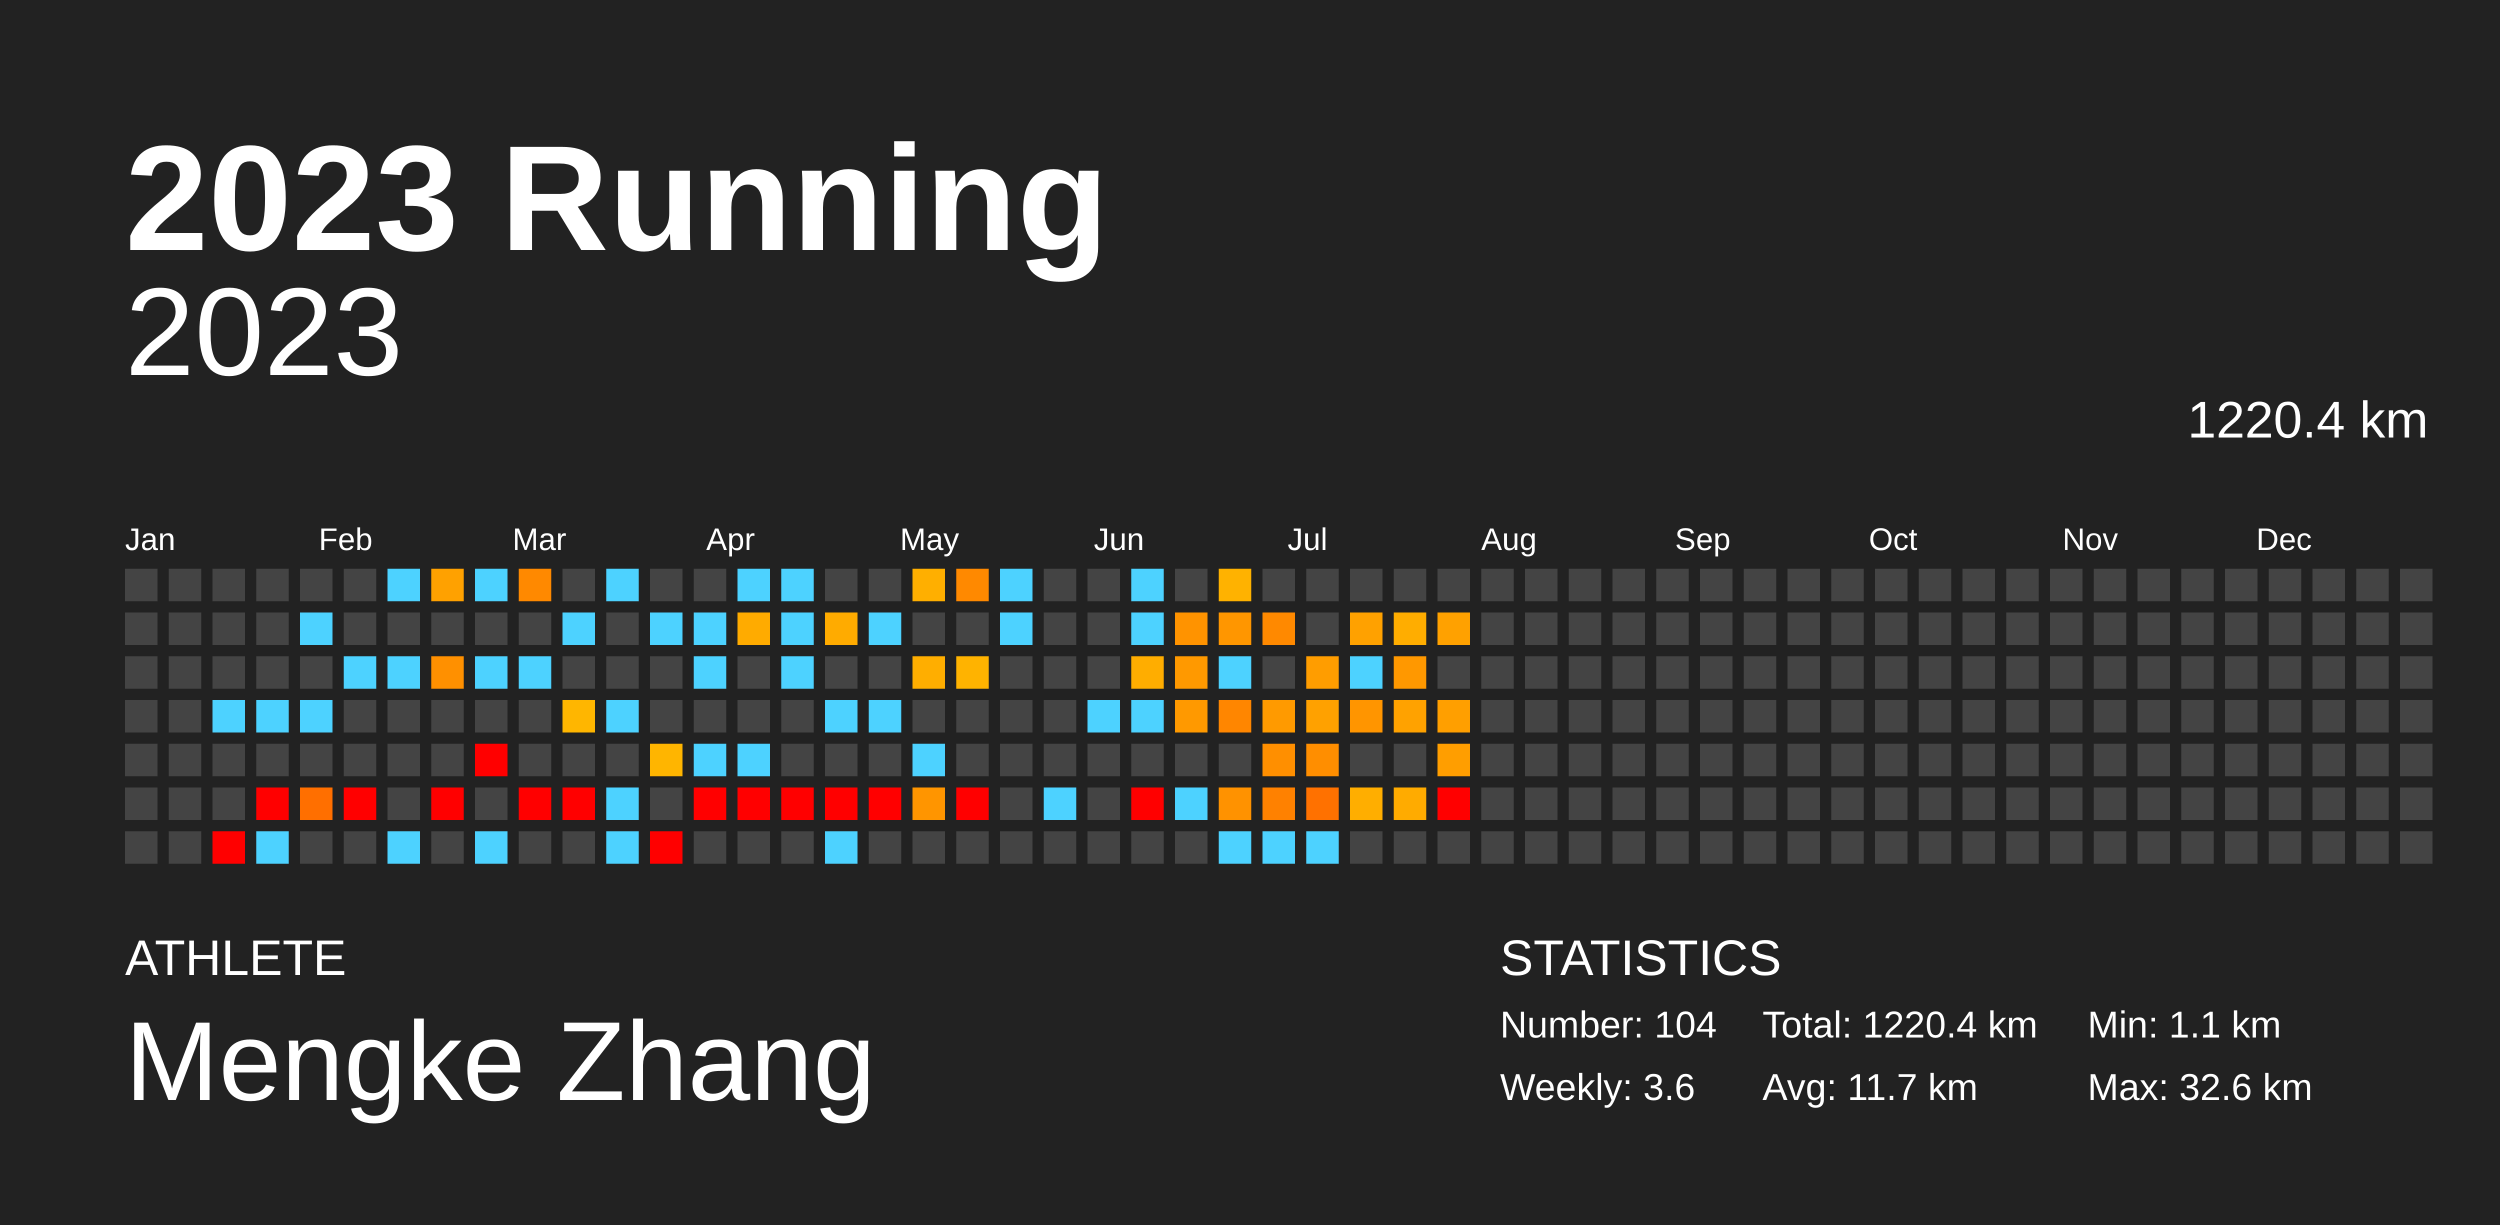
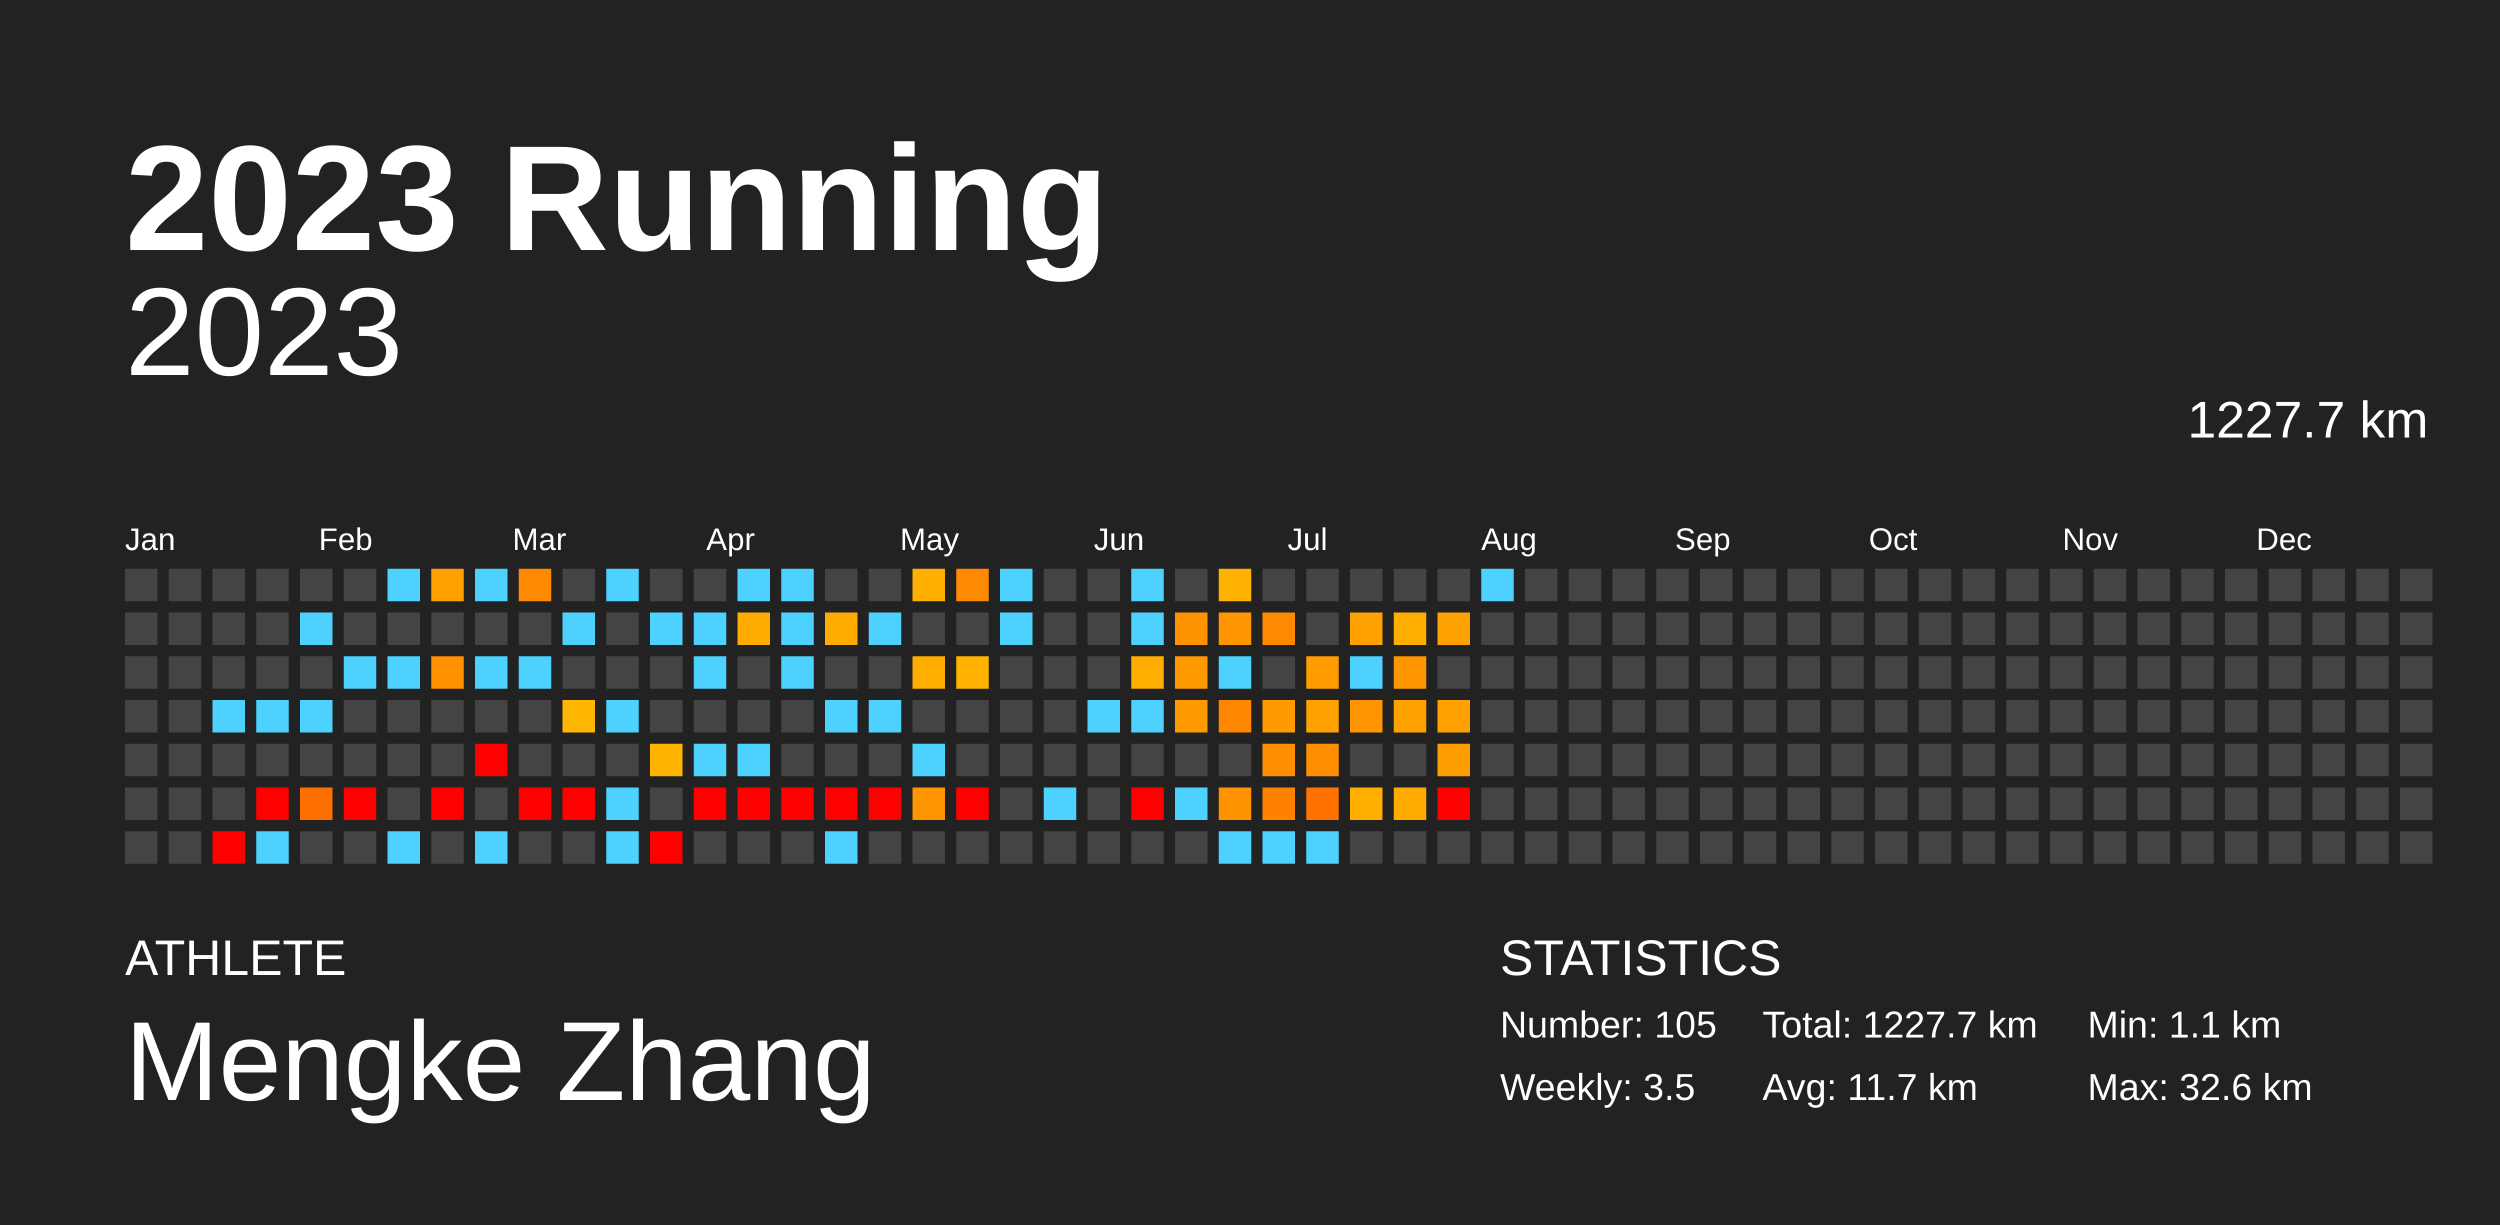
<svg xmlns="http://www.w3.org/2000/svg" baseProfile="full" height="98mm" version="1.1" viewBox="0,0,200,98" width="200mm">
  <defs />
  <rect fill="#222222" height="98" width="200" x="0" y="0" />
  <text fill="#FFFFFF" style="font-size:12px; font-family:Arial; font-weight:bold;" x="10" y="20">2023 Running</text>
  <text fill="#FFFFFF" style="font-size:4px; font-family:Arial" x="10" y="78">ATHLETE</text>
  <text fill="#FFFFFF" style="font-size:9px; font-family:Arial" x="10" y="88">Mengke Zhang</text>
  <text fill="#FFFFFF" style="font-size:4px; font-family:Arial" x="120" y="78">STATISTICS</text>
-   <text fill="#FFFFFF" style="font-size:3px; font-family:Arial" x="120" y="83">Number: 104</text>
-   <text fill="#FFFFFF" style="font-size:3px; font-family:Arial" x="120" y="88">Weekly: 3.6</text>
-   <text fill="#FFFFFF" style="font-size:3px; font-family:Arial" x="141" y="83">Total: 1220.4 km</text>
+   <text fill="#FFFFFF" style="font-size:3px; font-family:Arial" x="120" y="83">Number: 105</text>
+   <text fill="#FFFFFF" style="font-size:3px; font-family:Arial" x="120" y="88">Weekly: 3.5</text>
+   <text fill="#FFFFFF" style="font-size:3px; font-family:Arial" x="141" y="83">Total: 1227.7 km</text>
  <text fill="#FFFFFF" style="font-size:3px; font-family:Arial" x="141" y="88">Avg: 11.7 km</text>
  <text fill="#FFFFFF" style="font-size:3px; font-family:Arial" x="167" y="83">Min: 1.1 km</text>
  <text fill="#FFFFFF" style="font-size:3px; font-family:Arial" x="167" y="88">Max: 32.6 km</text>
  <text alignment-baseline="hanging" fill="#FFFFFF" style="font-size:10.0px; font-family:Arial;" x="10" y="30">2023</text>
-   <text alignment-baseline="hanging" fill="#FFFFFF" style="font-size:4.125px; font-family:Arial;" x="175" y="35">1220.4 km</text>
+   <text alignment-baseline="hanging" fill="#FFFFFF" style="font-size:4.125px; font-family:Arial;" x="175" y="35">1227.7 km</text>
  <text fill="#FFFFFF" style="font-size:2.5px; font-family:Arial" x="10.0" y="44">Jan</text>
  <text fill="#FFFFFF" style="font-size:2.5px; font-family:Arial" x="25.5" y="44">Feb</text>
  <text fill="#FFFFFF" style="font-size:2.5px; font-family:Arial" x="41.0" y="44">Mar</text>
  <text fill="#FFFFFF" style="font-size:2.5px; font-family:Arial" x="56.5" y="44">Apr</text>
  <text fill="#FFFFFF" style="font-size:2.5px; font-family:Arial" x="72.0" y="44">May</text>
  <text fill="#FFFFFF" style="font-size:2.5px; font-family:Arial" x="87.5" y="44">Jun</text>
  <text fill="#FFFFFF" style="font-size:2.5px; font-family:Arial" x="103.0" y="44">Jul</text>
  <text fill="#FFFFFF" style="font-size:2.5px; font-family:Arial" x="118.5" y="44">Aug</text>
  <text fill="#FFFFFF" style="font-size:2.5px; font-family:Arial" x="134.0" y="44">Sep</text>
  <text fill="#FFFFFF" style="font-size:2.5px; font-family:Arial" x="149.5" y="44">Oct</text>
  <text fill="#FFFFFF" style="font-size:2.5px; font-family:Arial" x="165.0" y="44">Nov</text>
  <text fill="#FFFFFF" style="font-size:2.5px; font-family:Arial" x="180.5" y="44">Dec</text>
  <rect fill="#444444" height="2.6" width="2.6" x="10.0" y="45.5" />
  <rect fill="#444444" height="2.6" width="2.6" x="10.0" y="49.0" />
  <rect fill="#444444" height="2.6" width="2.6" x="10.0" y="52.5" />
  <rect fill="#444444" height="2.6" width="2.6" x="10.0" y="56.0" />
  <rect fill="#444444" height="2.6" width="2.6" x="10.0" y="59.5" />
  <rect fill="#444444" height="2.6" width="2.6" x="10.0" y="63.0" />
  <rect fill="#444444" height="2.6" width="2.6" x="10.0" y="66.5" />
  <rect fill="#444444" height="2.6" width="2.6" x="13.5" y="45.5" />
  <rect fill="#444444" height="2.6" width="2.6" x="13.5" y="49.0" />
  <rect fill="#444444" height="2.6" width="2.6" x="13.5" y="52.5" />
  <rect fill="#444444" height="2.6" width="2.6" x="13.5" y="56.0" />
  <rect fill="#444444" height="2.6" width="2.6" x="13.5" y="59.5" />
  <rect fill="#444444" height="2.6" width="2.6" x="13.5" y="63.0" />
  <rect fill="#444444" height="2.6" width="2.6" x="13.5" y="66.5" />
  <rect fill="#444444" height="2.6" width="2.6" x="17.0" y="45.5" />
  <rect fill="#444444" height="2.6" width="2.6" x="17.0" y="49.0" />
  <rect fill="#444444" height="2.6" width="2.6" x="17.0" y="52.5" />
  <rect fill="#4dd2ff" height="2.6" width="2.6" x="17.0" y="56.0" />
  <rect fill="#444444" height="2.6" width="2.6" x="17.0" y="59.5" />
  <rect fill="#444444" height="2.6" width="2.6" x="17.0" y="63.0" />
  <rect fill="red" height="2.6" width="2.6" x="17.0" y="66.5" />
  <rect fill="#444444" height="2.6" width="2.6" x="20.5" y="45.5" />
  <rect fill="#444444" height="2.6" width="2.6" x="20.5" y="49.0" />
  <rect fill="#444444" height="2.6" width="2.6" x="20.5" y="52.5" />
  <rect fill="#4dd2ff" height="2.6" width="2.6" x="20.5" y="56.0" />
  <rect fill="#444444" height="2.6" width="2.6" x="20.5" y="59.5" />
  <rect fill="red" height="2.6" width="2.6" x="20.5" y="63.0" />
  <rect fill="#4dd2ff" height="2.6" width="2.6" x="20.5" y="66.5" />
  <rect fill="#444444" height="2.6" width="2.6" x="24.0" y="45.5" />
  <rect fill="#4dd2ff" height="2.6" width="2.6" x="24.0" y="49.0" />
  <rect fill="#444444" height="2.6" width="2.6" x="24.0" y="52.5" />
  <rect fill="#4dd2ff" height="2.6" width="2.6" x="24.0" y="56.0" />
  <rect fill="#444444" height="2.6" width="2.6" x="24.0" y="59.5" />
  <rect fill="#ff6f00" height="2.6" width="2.6" x="24.0" y="63.0" />
  <rect fill="#444444" height="2.6" width="2.6" x="24.0" y="66.5" />
  <rect fill="#444444" height="2.6" width="2.6" x="27.5" y="45.5" />
  <rect fill="#444444" height="2.6" width="2.6" x="27.5" y="49.0" />
  <rect fill="#4dd2ff" height="2.6" width="2.6" x="27.5" y="52.5" />
  <rect fill="#444444" height="2.6" width="2.6" x="27.5" y="56.0" />
  <rect fill="#444444" height="2.6" width="2.6" x="27.5" y="59.5" />
  <rect fill="red" height="2.6" width="2.6" x="27.5" y="63.0" />
  <rect fill="#444444" height="2.6" width="2.6" x="27.5" y="66.5" />
  <rect fill="#4dd2ff" height="2.6" width="2.6" x="31.0" y="45.5" />
  <rect fill="#444444" height="2.6" width="2.6" x="31.0" y="49.0" />
  <rect fill="#4dd2ff" height="2.6" width="2.6" x="31.0" y="52.5" />
  <rect fill="#444444" height="2.6" width="2.6" x="31.0" y="56.0" />
  <rect fill="#444444" height="2.6" width="2.6" x="31.0" y="59.5" />
  <rect fill="#444444" height="2.6" width="2.6" x="31.0" y="63.0" />
  <rect fill="#4dd2ff" height="2.6" width="2.6" x="31.0" y="66.5" />
  <rect fill="#ffa100" height="2.6" width="2.6" x="34.5" y="45.5" />
  <rect fill="#444444" height="2.6" width="2.6" x="34.5" y="49.0" />
  <rect fill="#ff9000" height="2.6" width="2.6" x="34.5" y="52.5" />
  <rect fill="#444444" height="2.6" width="2.6" x="34.5" y="56.0" />
  <rect fill="#444444" height="2.6" width="2.6" x="34.5" y="59.5" />
  <rect fill="red" height="2.6" width="2.6" x="34.5" y="63.0" />
  <rect fill="#444444" height="2.6" width="2.6" x="34.5" y="66.5" />
  <rect fill="#4dd2ff" height="2.6" width="2.6" x="38.0" y="45.5" />
  <rect fill="#444444" height="2.6" width="2.6" x="38.0" y="49.0" />
  <rect fill="#4dd2ff" height="2.6" width="2.6" x="38.0" y="52.5" />
  <rect fill="#444444" height="2.6" width="2.6" x="38.0" y="56.0" />
  <rect fill="red" height="2.6" width="2.6" x="38.0" y="59.5" />
  <rect fill="#444444" height="2.6" width="2.6" x="38.0" y="63.0" />
  <rect fill="#4dd2ff" height="2.6" width="2.6" x="38.0" y="66.5" />
  <rect fill="#ff8900" height="2.6" width="2.6" x="41.5" y="45.5" />
  <rect fill="#444444" height="2.6" width="2.6" x="41.5" y="49.0" />
  <rect fill="#4dd2ff" height="2.6" width="2.6" x="41.5" y="52.5" />
  <rect fill="#444444" height="2.6" width="2.6" x="41.5" y="56.0" />
  <rect fill="#444444" height="2.6" width="2.6" x="41.5" y="59.5" />
  <rect fill="red" height="2.6" width="2.6" x="41.5" y="63.0" />
  <rect fill="#444444" height="2.6" width="2.6" x="41.5" y="66.5" />
  <rect fill="#444444" height="2.6" width="2.6" x="45.0" y="45.5" />
  <rect fill="#4dd2ff" height="2.6" width="2.6" x="45.0" y="49.0" />
  <rect fill="#444444" height="2.6" width="2.6" x="45.0" y="52.5" />
  <rect fill="#ffb600" height="2.6" width="2.6" x="45.0" y="56.0" />
  <rect fill="#444444" height="2.6" width="2.6" x="45.0" y="59.5" />
  <rect fill="red" height="2.6" width="2.6" x="45.0" y="63.0" />
  <rect fill="#444444" height="2.6" width="2.6" x="45.0" y="66.5" />
  <rect fill="#4dd2ff" height="2.6" width="2.6" x="48.5" y="45.5" />
  <rect fill="#444444" height="2.6" width="2.6" x="48.5" y="49.0" />
  <rect fill="#444444" height="2.6" width="2.6" x="48.5" y="52.5" />
  <rect fill="#4dd2ff" height="2.6" width="2.6" x="48.5" y="56.0" />
  <rect fill="#444444" height="2.6" width="2.6" x="48.5" y="59.5" />
  <rect fill="#4dd2ff" height="2.6" width="2.6" x="48.5" y="63.0" />
  <rect fill="#4dd2ff" height="2.6" width="2.6" x="48.5" y="66.5" />
  <rect fill="#444444" height="2.6" width="2.6" x="52.0" y="45.5" />
  <rect fill="#4dd2ff" height="2.6" width="2.6" x="52.0" y="49.0" />
  <rect fill="#444444" height="2.6" width="2.6" x="52.0" y="52.5" />
  <rect fill="#444444" height="2.6" width="2.6" x="52.0" y="56.0" />
  <rect fill="#ffb500" height="2.6" width="2.6" x="52.0" y="59.5" />
  <rect fill="#444444" height="2.6" width="2.6" x="52.0" y="63.0" />
  <rect fill="red" height="2.6" width="2.6" x="52.0" y="66.5" />
  <rect fill="#444444" height="2.6" width="2.6" x="55.5" y="45.5" />
  <rect fill="#4dd2ff" height="2.6" width="2.6" x="55.5" y="49.0" />
  <rect fill="#4dd2ff" height="2.6" width="2.6" x="55.5" y="52.5" />
  <rect fill="#444444" height="2.6" width="2.6" x="55.5" y="56.0" />
  <rect fill="#4dd2ff" height="2.6" width="2.6" x="55.5" y="59.5" />
  <rect fill="red" height="2.6" width="2.6" x="55.5" y="63.0" />
  <rect fill="#444444" height="2.6" width="2.6" x="55.5" y="66.5" />
  <rect fill="#4dd2ff" height="2.6" width="2.6" x="59.0" y="45.5" />
  <rect fill="#ffab00" height="2.6" width="2.6" x="59.0" y="49.0" />
  <rect fill="#444444" height="2.6" width="2.6" x="59.0" y="52.5" />
  <rect fill="#444444" height="2.6" width="2.6" x="59.0" y="56.0" />
  <rect fill="#4dd2ff" height="2.6" width="2.6" x="59.0" y="59.5" />
  <rect fill="red" height="2.6" width="2.6" x="59.0" y="63.0" />
  <rect fill="#444444" height="2.6" width="2.6" x="59.0" y="66.5" />
  <rect fill="#4dd2ff" height="2.6" width="2.6" x="62.5" y="45.5" />
  <rect fill="#4dd2ff" height="2.6" width="2.6" x="62.5" y="49.0" />
  <rect fill="#4dd2ff" height="2.6" width="2.6" x="62.5" y="52.5" />
  <rect fill="#444444" height="2.6" width="2.6" x="62.5" y="56.0" />
  <rect fill="#444444" height="2.6" width="2.6" x="62.5" y="59.5" />
  <rect fill="red" height="2.6" width="2.6" x="62.5" y="63.0" />
  <rect fill="#444444" height="2.6" width="2.6" x="62.5" y="66.5" />
  <rect fill="#444444" height="2.6" width="2.6" x="66.0" y="45.5" />
  <rect fill="#ffab00" height="2.6" width="2.6" x="66.0" y="49.0" />
  <rect fill="#444444" height="2.6" width="2.6" x="66.0" y="52.5" />
  <rect fill="#4dd2ff" height="2.6" width="2.6" x="66.0" y="56.0" />
  <rect fill="#444444" height="2.6" width="2.6" x="66.0" y="59.5" />
  <rect fill="red" height="2.6" width="2.6" x="66.0" y="63.0" />
  <rect fill="#4dd2ff" height="2.6" width="2.6" x="66.0" y="66.5" />
  <rect fill="#444444" height="2.6" width="2.6" x="69.5" y="45.5" />
  <rect fill="#4dd2ff" height="2.6" width="2.6" x="69.5" y="49.0" />
  <rect fill="#444444" height="2.6" width="2.6" x="69.5" y="52.5" />
  <rect fill="#4dd2ff" height="2.6" width="2.6" x="69.5" y="56.0" />
  <rect fill="#444444" height="2.6" width="2.6" x="69.5" y="59.5" />
  <rect fill="red" height="2.6" width="2.6" x="69.5" y="63.0" />
  <rect fill="#444444" height="2.6" width="2.6" x="69.5" y="66.5" />
  <rect fill="#ffaf00" height="2.6" width="2.6" x="73.0" y="45.5" />
  <rect fill="#444444" height="2.6" width="2.6" x="73.0" y="49.0" />
  <rect fill="#ffae00" height="2.6" width="2.6" x="73.0" y="52.5" />
  <rect fill="#444444" height="2.6" width="2.6" x="73.0" y="56.0" />
  <rect fill="#4dd2ff" height="2.6" width="2.6" x="73.0" y="59.5" />
  <rect fill="#ff9500" height="2.6" width="2.6" x="73.0" y="63.0" />
  <rect fill="#444444" height="2.6" width="2.6" x="73.0" y="66.5" />
  <rect fill="#ff8900" height="2.6" width="2.6" x="76.5" y="45.5" />
  <rect fill="#444444" height="2.6" width="2.6" x="76.5" y="49.0" />
  <rect fill="#ffb300" height="2.6" width="2.6" x="76.5" y="52.5" />
  <rect fill="#444444" height="2.6" width="2.6" x="76.5" y="56.0" />
  <rect fill="#444444" height="2.6" width="2.6" x="76.5" y="59.5" />
  <rect fill="red" height="2.6" width="2.6" x="76.5" y="63.0" />
  <rect fill="#444444" height="2.6" width="2.6" x="76.5" y="66.5" />
  <rect fill="#4dd2ff" height="2.6" width="2.6" x="80.0" y="45.5" />
  <rect fill="#4dd2ff" height="2.6" width="2.6" x="80.0" y="49.0" />
  <rect fill="#444444" height="2.6" width="2.6" x="80.0" y="52.5" />
  <rect fill="#444444" height="2.6" width="2.6" x="80.0" y="56.0" />
  <rect fill="#444444" height="2.6" width="2.6" x="80.0" y="59.5" />
  <rect fill="#444444" height="2.6" width="2.6" x="80.0" y="63.0" />
  <rect fill="#444444" height="2.6" width="2.6" x="80.0" y="66.5" />
  <rect fill="#444444" height="2.6" width="2.6" x="83.5" y="45.5" />
  <rect fill="#444444" height="2.6" width="2.6" x="83.5" y="49.0" />
  <rect fill="#444444" height="2.6" width="2.6" x="83.5" y="52.5" />
  <rect fill="#444444" height="2.6" width="2.6" x="83.5" y="56.0" />
  <rect fill="#444444" height="2.6" width="2.6" x="83.5" y="59.5" />
  <rect fill="#4dd2ff" height="2.6" width="2.6" x="83.5" y="63.0" />
  <rect fill="#444444" height="2.6" width="2.6" x="83.5" y="66.5" />
  <rect fill="#444444" height="2.6" width="2.6" x="87.0" y="45.5" />
  <rect fill="#444444" height="2.6" width="2.6" x="87.0" y="49.0" />
  <rect fill="#444444" height="2.6" width="2.6" x="87.0" y="52.5" />
  <rect fill="#4dd2ff" height="2.6" width="2.6" x="87.0" y="56.0" />
  <rect fill="#444444" height="2.6" width="2.6" x="87.0" y="59.5" />
  <rect fill="#444444" height="2.6" width="2.6" x="87.0" y="63.0" />
  <rect fill="#444444" height="2.6" width="2.6" x="87.0" y="66.5" />
  <rect fill="#4dd2ff" height="2.6" width="2.6" x="90.5" y="45.5" />
  <rect fill="#4dd2ff" height="2.6" width="2.6" x="90.5" y="49.0" />
  <rect fill="#ffad00" height="2.6" width="2.6" x="90.5" y="52.5" />
  <rect fill="#4dd2ff" height="2.6" width="2.6" x="90.5" y="56.0" />
  <rect fill="#444444" height="2.6" width="2.6" x="90.5" y="59.5" />
  <rect fill="red" height="2.6" width="2.6" x="90.5" y="63.0" />
  <rect fill="#444444" height="2.6" width="2.6" x="90.5" y="66.5" />
  <rect fill="#444444" height="2.6" width="2.6" x="94.0" y="45.5" />
  <rect fill="#ff9300" height="2.6" width="2.6" x="94.0" y="49.0" />
  <rect fill="#ff9900" height="2.6" width="2.6" x="94.0" y="52.5" />
  <rect fill="#ff9900" height="2.6" width="2.6" x="94.0" y="56.0" />
  <rect fill="#444444" height="2.6" width="2.6" x="94.0" y="59.5" />
  <rect fill="#4dd2ff" height="2.6" width="2.6" x="94.0" y="63.0" />
  <rect fill="#444444" height="2.6" width="2.6" x="94.0" y="66.5" />
  <rect fill="#ffb200" height="2.6" width="2.6" x="97.5" y="45.5" />
  <rect fill="#ff9600" height="2.6" width="2.6" x="97.5" y="49.0" />
  <rect fill="#4dd2ff" height="2.6" width="2.6" x="97.5" y="52.5" />
  <rect fill="#ff8600" height="2.6" width="2.6" x="97.5" y="56.0" />
  <rect fill="#444444" height="2.6" width="2.6" x="97.5" y="59.5" />
  <rect fill="#ff9200" height="2.6" width="2.6" x="97.5" y="63.0" />
  <rect fill="#4dd2ff" height="2.6" width="2.6" x="97.5" y="66.5" />
  <rect fill="#444444" height="2.6" width="2.6" x="101.0" y="45.5" />
  <rect fill="#ff8900" height="2.6" width="2.6" x="101.0" y="49.0" />
  <rect fill="#444444" height="2.6" width="2.6" x="101.0" y="52.5" />
  <rect fill="#ff9a00" height="2.6" width="2.6" x="101.0" y="56.0" />
  <rect fill="#ff8f00" height="2.6" width="2.6" x="101.0" y="59.5" />
  <rect fill="#ff8100" height="2.6" width="2.6" x="101.0" y="63.0" />
  <rect fill="#4dd2ff" height="2.6" width="2.6" x="101.0" y="66.5" />
  <rect fill="#444444" height="2.6" width="2.6" x="104.5" y="45.5" />
  <rect fill="#444444" height="2.6" width="2.6" x="104.5" y="49.0" />
  <rect fill="#ff9d00" height="2.6" width="2.6" x="104.5" y="52.5" />
  <rect fill="#ffa100" height="2.6" width="2.6" x="104.5" y="56.0" />
  <rect fill="#ff8e00" height="2.6" width="2.6" x="104.5" y="59.5" />
  <rect fill="#ff7100" height="2.6" width="2.6" x="104.5" y="63.0" />
  <rect fill="#4dd2ff" height="2.6" width="2.6" x="104.5" y="66.5" />
  <rect fill="#444444" height="2.6" width="2.6" x="108.0" y="45.5" />
  <rect fill="#ffa100" height="2.6" width="2.6" x="108.0" y="49.0" />
  <rect fill="#4dd2ff" height="2.6" width="2.6" x="108.0" y="52.5" />
  <rect fill="#ff9500" height="2.6" width="2.6" x="108.0" y="56.0" />
  <rect fill="#444444" height="2.6" width="2.6" x="108.0" y="59.5" />
  <rect fill="#ffae00" height="2.6" width="2.6" x="108.0" y="63.0" />
  <rect fill="#444444" height="2.6" width="2.6" x="108.0" y="66.5" />
  <rect fill="#444444" height="2.6" width="2.6" x="111.5" y="45.5" />
  <rect fill="#ffad00" height="2.6" width="2.6" x="111.5" y="49.0" />
  <rect fill="#ff9800" height="2.6" width="2.6" x="111.5" y="52.5" />
  <rect fill="#ffa200" height="2.6" width="2.6" x="111.5" y="56.0" />
  <rect fill="#444444" height="2.6" width="2.6" x="111.5" y="59.5" />
  <rect fill="#ffab00" height="2.6" width="2.6" x="111.5" y="63.0" />
  <rect fill="#444444" height="2.6" width="2.6" x="111.5" y="66.5" />
  <rect fill="#444444" height="2.6" width="2.6" x="115.0" y="45.5" />
  <rect fill="#ffa100" height="2.6" width="2.6" x="115.0" y="49.0" />
  <rect fill="#444444" height="2.6" width="2.6" x="115.0" y="52.5" />
  <rect fill="#ff9f00" height="2.6" width="2.6" x="115.0" y="56.0" />
  <rect fill="#ff9e00" height="2.6" width="2.6" x="115.0" y="59.5" />
  <rect fill="red" height="2.6" width="2.6" x="115.0" y="63.0" />
  <rect fill="#444444" height="2.6" width="2.6" x="115.0" y="66.5" />
-   <rect fill="#444444" height="2.6" width="2.6" x="118.5" y="45.5" />
+   <rect fill="#4dd2ff" height="2.6" width="2.6" x="118.5" y="45.5" />
  <rect fill="#444444" height="2.6" width="2.6" x="118.5" y="49.0" />
  <rect fill="#444444" height="2.6" width="2.6" x="118.5" y="52.5" />
  <rect fill="#444444" height="2.6" width="2.6" x="118.5" y="56.0" />
  <rect fill="#444444" height="2.6" width="2.6" x="118.5" y="59.5" />
  <rect fill="#444444" height="2.6" width="2.6" x="118.5" y="63.0" />
  <rect fill="#444444" height="2.6" width="2.6" x="118.5" y="66.5" />
  <rect fill="#444444" height="2.6" width="2.6" x="122.0" y="45.5" />
  <rect fill="#444444" height="2.6" width="2.6" x="122.0" y="49.0" />
  <rect fill="#444444" height="2.6" width="2.6" x="122.0" y="52.5" />
  <rect fill="#444444" height="2.6" width="2.6" x="122.0" y="56.0" />
  <rect fill="#444444" height="2.6" width="2.6" x="122.0" y="59.5" />
  <rect fill="#444444" height="2.6" width="2.6" x="122.0" y="63.0" />
  <rect fill="#444444" height="2.6" width="2.6" x="122.0" y="66.5" />
  <rect fill="#444444" height="2.6" width="2.6" x="125.5" y="45.5" />
  <rect fill="#444444" height="2.6" width="2.6" x="125.5" y="49.0" />
  <rect fill="#444444" height="2.6" width="2.6" x="125.5" y="52.5" />
  <rect fill="#444444" height="2.6" width="2.6" x="125.5" y="56.0" />
  <rect fill="#444444" height="2.6" width="2.6" x="125.5" y="59.5" />
  <rect fill="#444444" height="2.6" width="2.6" x="125.5" y="63.0" />
  <rect fill="#444444" height="2.6" width="2.6" x="125.5" y="66.5" />
  <rect fill="#444444" height="2.6" width="2.6" x="129.0" y="45.5" />
  <rect fill="#444444" height="2.6" width="2.6" x="129.0" y="49.0" />
  <rect fill="#444444" height="2.6" width="2.6" x="129.0" y="52.5" />
  <rect fill="#444444" height="2.6" width="2.6" x="129.0" y="56.0" />
  <rect fill="#444444" height="2.6" width="2.6" x="129.0" y="59.5" />
  <rect fill="#444444" height="2.6" width="2.6" x="129.0" y="63.0" />
  <rect fill="#444444" height="2.6" width="2.6" x="129.0" y="66.5" />
  <rect fill="#444444" height="2.6" width="2.6" x="132.5" y="45.5" />
  <rect fill="#444444" height="2.6" width="2.6" x="132.5" y="49.0" />
  <rect fill="#444444" height="2.6" width="2.6" x="132.5" y="52.5" />
  <rect fill="#444444" height="2.6" width="2.6" x="132.5" y="56.0" />
  <rect fill="#444444" height="2.6" width="2.6" x="132.5" y="59.5" />
  <rect fill="#444444" height="2.6" width="2.6" x="132.5" y="63.0" />
  <rect fill="#444444" height="2.6" width="2.6" x="132.5" y="66.5" />
  <rect fill="#444444" height="2.6" width="2.6" x="136.0" y="45.5" />
  <rect fill="#444444" height="2.6" width="2.6" x="136.0" y="49.0" />
  <rect fill="#444444" height="2.6" width="2.6" x="136.0" y="52.5" />
  <rect fill="#444444" height="2.6" width="2.6" x="136.0" y="56.0" />
  <rect fill="#444444" height="2.6" width="2.6" x="136.0" y="59.5" />
  <rect fill="#444444" height="2.6" width="2.6" x="136.0" y="63.0" />
  <rect fill="#444444" height="2.6" width="2.6" x="136.0" y="66.5" />
  <rect fill="#444444" height="2.6" width="2.6" x="139.5" y="45.5" />
  <rect fill="#444444" height="2.6" width="2.6" x="139.5" y="49.0" />
  <rect fill="#444444" height="2.6" width="2.6" x="139.5" y="52.5" />
  <rect fill="#444444" height="2.6" width="2.6" x="139.5" y="56.0" />
  <rect fill="#444444" height="2.6" width="2.6" x="139.5" y="59.5" />
  <rect fill="#444444" height="2.6" width="2.6" x="139.5" y="63.0" />
  <rect fill="#444444" height="2.6" width="2.6" x="139.5" y="66.5" />
  <rect fill="#444444" height="2.6" width="2.6" x="143.0" y="45.5" />
  <rect fill="#444444" height="2.6" width="2.6" x="143.0" y="49.0" />
  <rect fill="#444444" height="2.6" width="2.6" x="143.0" y="52.5" />
  <rect fill="#444444" height="2.6" width="2.6" x="143.0" y="56.0" />
  <rect fill="#444444" height="2.6" width="2.6" x="143.0" y="59.5" />
  <rect fill="#444444" height="2.6" width="2.6" x="143.0" y="63.0" />
  <rect fill="#444444" height="2.6" width="2.6" x="143.0" y="66.5" />
  <rect fill="#444444" height="2.6" width="2.6" x="146.5" y="45.5" />
  <rect fill="#444444" height="2.6" width="2.6" x="146.5" y="49.0" />
  <rect fill="#444444" height="2.6" width="2.6" x="146.5" y="52.5" />
  <rect fill="#444444" height="2.6" width="2.6" x="146.5" y="56.0" />
  <rect fill="#444444" height="2.6" width="2.6" x="146.5" y="59.5" />
  <rect fill="#444444" height="2.6" width="2.6" x="146.5" y="63.0" />
  <rect fill="#444444" height="2.6" width="2.6" x="146.5" y="66.5" />
  <rect fill="#444444" height="2.6" width="2.6" x="150.0" y="45.5" />
  <rect fill="#444444" height="2.6" width="2.6" x="150.0" y="49.0" />
  <rect fill="#444444" height="2.6" width="2.6" x="150.0" y="52.5" />
  <rect fill="#444444" height="2.6" width="2.6" x="150.0" y="56.0" />
  <rect fill="#444444" height="2.6" width="2.6" x="150.0" y="59.5" />
  <rect fill="#444444" height="2.6" width="2.6" x="150.0" y="63.0" />
  <rect fill="#444444" height="2.6" width="2.6" x="150.0" y="66.5" />
  <rect fill="#444444" height="2.6" width="2.6" x="153.5" y="45.5" />
  <rect fill="#444444" height="2.6" width="2.6" x="153.5" y="49.0" />
  <rect fill="#444444" height="2.6" width="2.6" x="153.5" y="52.5" />
  <rect fill="#444444" height="2.6" width="2.6" x="153.5" y="56.0" />
  <rect fill="#444444" height="2.6" width="2.6" x="153.5" y="59.5" />
  <rect fill="#444444" height="2.6" width="2.6" x="153.5" y="63.0" />
  <rect fill="#444444" height="2.6" width="2.6" x="153.5" y="66.5" />
  <rect fill="#444444" height="2.6" width="2.6" x="157.0" y="45.5" />
  <rect fill="#444444" height="2.6" width="2.6" x="157.0" y="49.0" />
  <rect fill="#444444" height="2.6" width="2.6" x="157.0" y="52.5" />
  <rect fill="#444444" height="2.6" width="2.6" x="157.0" y="56.0" />
  <rect fill="#444444" height="2.6" width="2.6" x="157.0" y="59.5" />
  <rect fill="#444444" height="2.6" width="2.6" x="157.0" y="63.0" />
  <rect fill="#444444" height="2.6" width="2.6" x="157.0" y="66.5" />
  <rect fill="#444444" height="2.6" width="2.6" x="160.5" y="45.5" />
  <rect fill="#444444" height="2.6" width="2.6" x="160.5" y="49.0" />
  <rect fill="#444444" height="2.6" width="2.6" x="160.5" y="52.5" />
  <rect fill="#444444" height="2.6" width="2.6" x="160.5" y="56.0" />
  <rect fill="#444444" height="2.6" width="2.6" x="160.5" y="59.5" />
  <rect fill="#444444" height="2.6" width="2.6" x="160.5" y="63.0" />
  <rect fill="#444444" height="2.6" width="2.6" x="160.5" y="66.5" />
  <rect fill="#444444" height="2.6" width="2.6" x="164.0" y="45.5" />
  <rect fill="#444444" height="2.6" width="2.6" x="164.0" y="49.0" />
  <rect fill="#444444" height="2.6" width="2.6" x="164.0" y="52.5" />
  <rect fill="#444444" height="2.6" width="2.6" x="164.0" y="56.0" />
  <rect fill="#444444" height="2.6" width="2.6" x="164.0" y="59.5" />
  <rect fill="#444444" height="2.6" width="2.6" x="164.0" y="63.0" />
  <rect fill="#444444" height="2.6" width="2.6" x="164.0" y="66.5" />
  <rect fill="#444444" height="2.6" width="2.6" x="167.5" y="45.5" />
  <rect fill="#444444" height="2.6" width="2.6" x="167.5" y="49.0" />
  <rect fill="#444444" height="2.6" width="2.6" x="167.5" y="52.5" />
  <rect fill="#444444" height="2.6" width="2.6" x="167.5" y="56.0" />
  <rect fill="#444444" height="2.6" width="2.6" x="167.5" y="59.5" />
  <rect fill="#444444" height="2.6" width="2.6" x="167.5" y="63.0" />
  <rect fill="#444444" height="2.6" width="2.6" x="167.5" y="66.5" />
  <rect fill="#444444" height="2.6" width="2.6" x="171.0" y="45.5" />
  <rect fill="#444444" height="2.6" width="2.6" x="171.0" y="49.0" />
  <rect fill="#444444" height="2.6" width="2.6" x="171.0" y="52.5" />
  <rect fill="#444444" height="2.6" width="2.6" x="171.0" y="56.0" />
  <rect fill="#444444" height="2.6" width="2.6" x="171.0" y="59.5" />
  <rect fill="#444444" height="2.6" width="2.6" x="171.0" y="63.0" />
  <rect fill="#444444" height="2.6" width="2.6" x="171.0" y="66.5" />
  <rect fill="#444444" height="2.6" width="2.6" x="174.5" y="45.5" />
  <rect fill="#444444" height="2.6" width="2.6" x="174.5" y="49.0" />
  <rect fill="#444444" height="2.6" width="2.6" x="174.5" y="52.5" />
  <rect fill="#444444" height="2.6" width="2.6" x="174.5" y="56.0" />
  <rect fill="#444444" height="2.6" width="2.6" x="174.5" y="59.5" />
  <rect fill="#444444" height="2.6" width="2.6" x="174.5" y="63.0" />
  <rect fill="#444444" height="2.6" width="2.6" x="174.5" y="66.5" />
  <rect fill="#444444" height="2.6" width="2.6" x="178.0" y="45.5" />
  <rect fill="#444444" height="2.6" width="2.6" x="178.0" y="49.0" />
  <rect fill="#444444" height="2.6" width="2.6" x="178.0" y="52.5" />
  <rect fill="#444444" height="2.6" width="2.6" x="178.0" y="56.0" />
  <rect fill="#444444" height="2.6" width="2.6" x="178.0" y="59.5" />
  <rect fill="#444444" height="2.6" width="2.6" x="178.0" y="63.0" />
  <rect fill="#444444" height="2.6" width="2.6" x="178.0" y="66.5" />
  <rect fill="#444444" height="2.6" width="2.6" x="181.5" y="45.5" />
  <rect fill="#444444" height="2.6" width="2.6" x="181.5" y="49.0" />
  <rect fill="#444444" height="2.6" width="2.6" x="181.5" y="52.5" />
  <rect fill="#444444" height="2.6" width="2.6" x="181.5" y="56.0" />
  <rect fill="#444444" height="2.6" width="2.6" x="181.5" y="59.5" />
  <rect fill="#444444" height="2.6" width="2.6" x="181.5" y="63.0" />
  <rect fill="#444444" height="2.6" width="2.6" x="181.5" y="66.5" />
  <rect fill="#444444" height="2.6" width="2.6" x="185.0" y="45.5" />
  <rect fill="#444444" height="2.6" width="2.6" x="185.0" y="49.0" />
  <rect fill="#444444" height="2.6" width="2.6" x="185.0" y="52.5" />
  <rect fill="#444444" height="2.6" width="2.6" x="185.0" y="56.0" />
  <rect fill="#444444" height="2.6" width="2.6" x="185.0" y="59.5" />
  <rect fill="#444444" height="2.6" width="2.6" x="185.0" y="63.0" />
  <rect fill="#444444" height="2.6" width="2.6" x="185.0" y="66.5" />
  <rect fill="#444444" height="2.6" width="2.6" x="188.5" y="45.5" />
  <rect fill="#444444" height="2.6" width="2.6" x="188.5" y="49.0" />
  <rect fill="#444444" height="2.6" width="2.6" x="188.5" y="52.5" />
  <rect fill="#444444" height="2.6" width="2.6" x="188.5" y="56.0" />
  <rect fill="#444444" height="2.6" width="2.6" x="188.5" y="59.5" />
  <rect fill="#444444" height="2.6" width="2.6" x="188.5" y="63.0" />
  <rect fill="#444444" height="2.6" width="2.6" x="188.5" y="66.5" />
  <rect fill="#444444" height="2.6" width="2.6" x="192.0" y="45.5" />
  <rect fill="#444444" height="2.6" width="2.6" x="192.0" y="49.0" />
  <rect fill="#444444" height="2.6" width="2.6" x="192.0" y="52.5" />
  <rect fill="#444444" height="2.6" width="2.6" x="192.0" y="56.0" />
  <rect fill="#444444" height="2.6" width="2.6" x="192.0" y="59.5" />
  <rect fill="#444444" height="2.6" width="2.6" x="192.0" y="63.0" />
  <rect fill="#444444" height="2.6" width="2.6" x="192.0" y="66.5" />
</svg>
